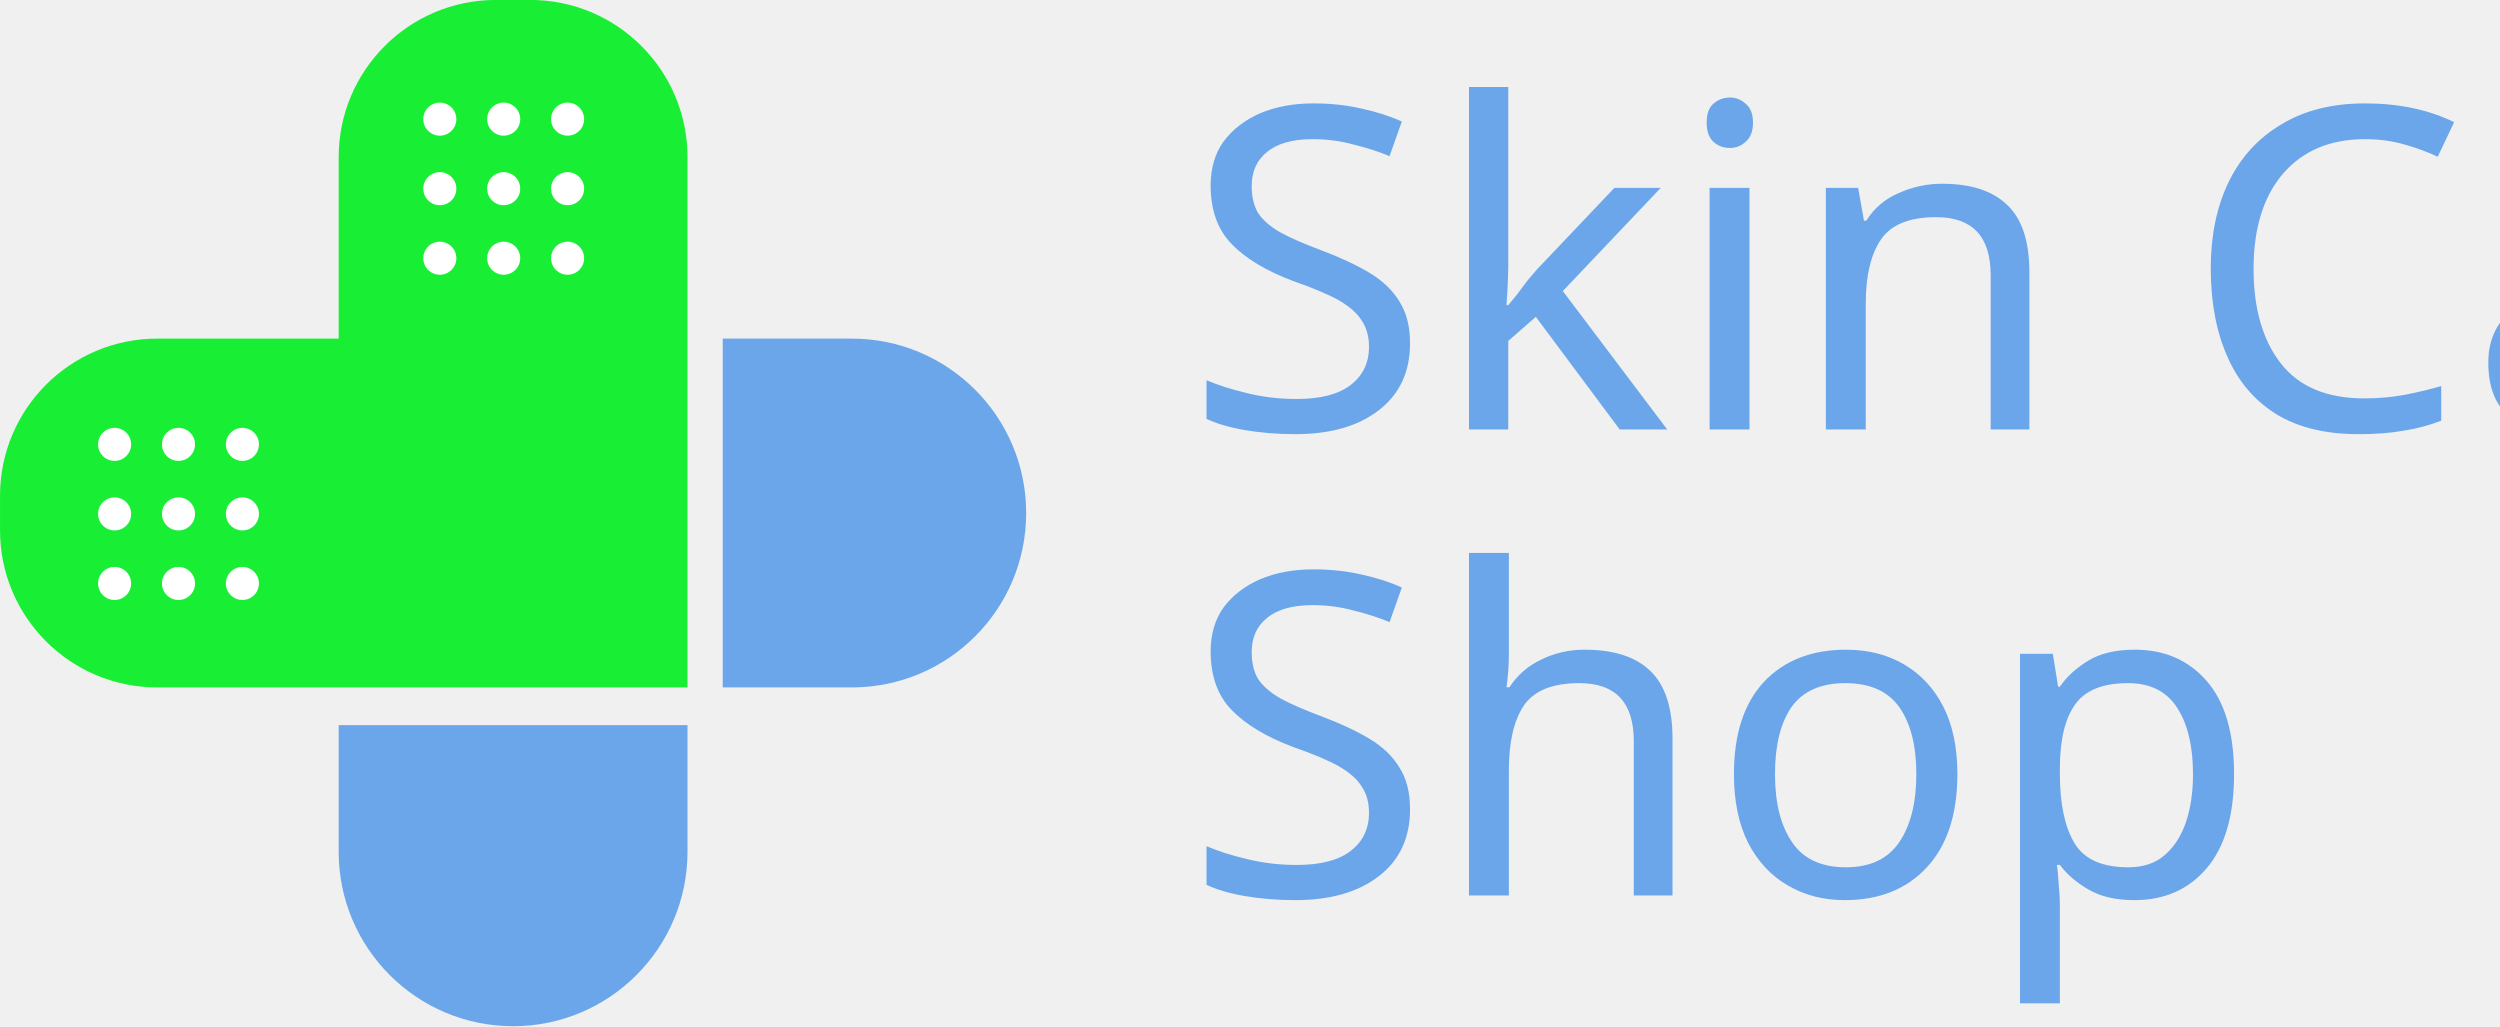
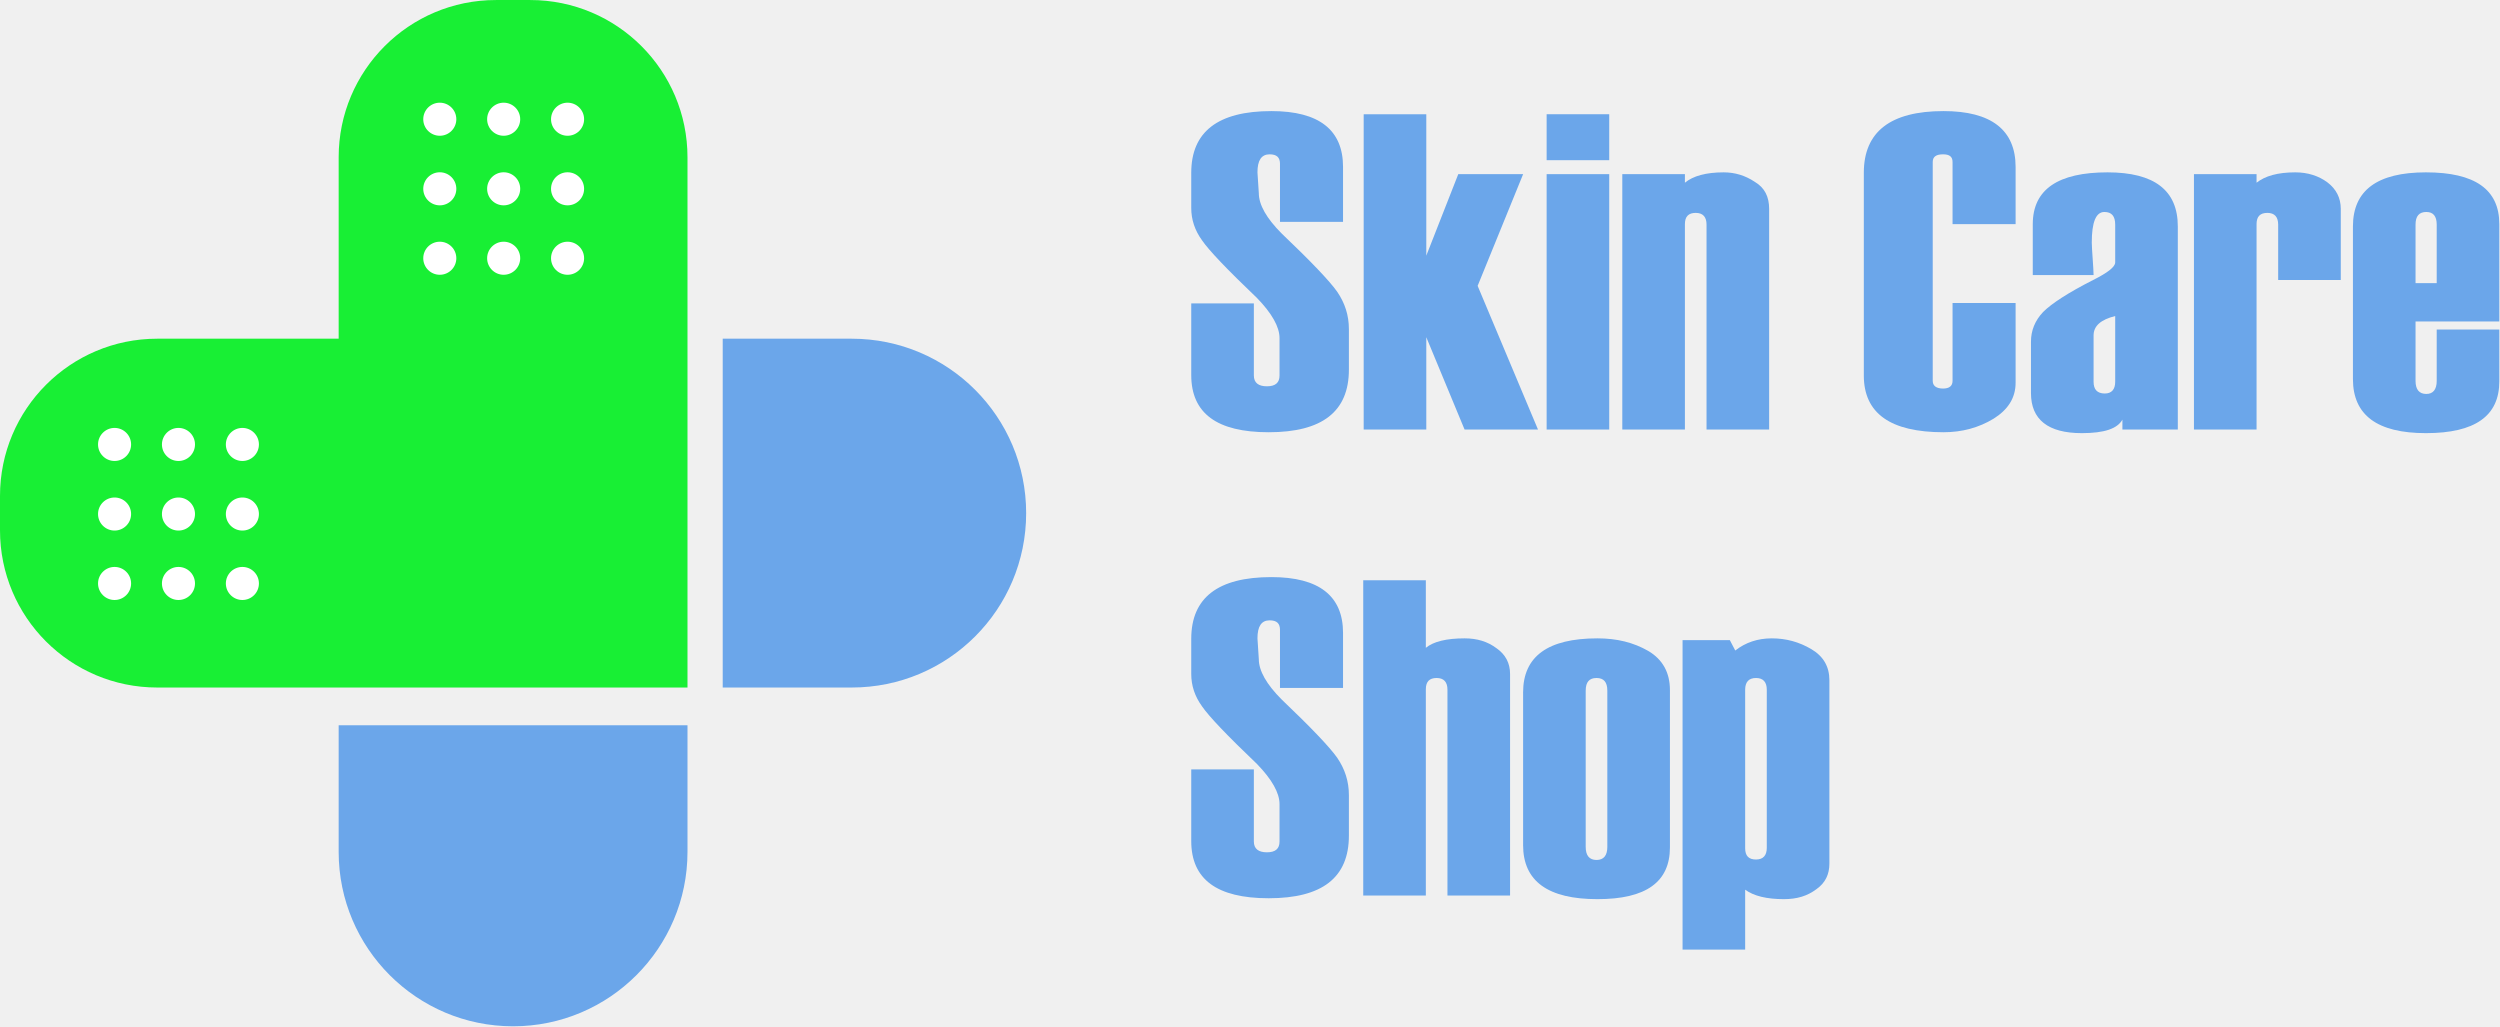
<svg xmlns="http://www.w3.org/2000/svg" width="100%" height="100%" viewBox="0 0 1685 692" version="1.1" xml:space="preserve" style="fill-rule:evenodd;clip-rule:evenodd;stroke-linejoin:round;stroke-miterlimit:2;">
-   <g transform="matrix(1,0,0,1,-5984.29,-5263.26)">
-     <g transform="matrix(2.66858,0,0,2.51992,10434.3,5935.35)">
-       <g transform="matrix(9.48022,0,0,10.0395,-6411.93,-8268.03)">
-         <text x="531.983px" y="808.426px" style="font-family:'Haettenschweiler', sans-serif;font-size:12px;fill:rgb(107,166,234);">Skin Care</text>
-         <text x="531.983px" y="820.841px" style="font-family:'Haettenschweiler', sans-serif;font-size:12px;fill:rgb(107,166,234);">Shop</text>
-       </g>
-     </g>
-     <g transform="matrix(2.66858,0,0,2.51992,10434.3,5935.35)">
-       <g transform="matrix(2.72931,0,0,2.89032,-7406.72,-7978.65)">
-         <path d="M2166.41,2731.81L2117.34,2731.81C2109.3,2731.81 2102.79,2725.3 2102.79,2717.26C2102.79,2716.21 2102.79,2715.14 2102.79,2714.08C2102.79,2706.05 2109.3,2699.53 2117.34,2699.53L2134.13,2699.53L2134.13,2682.74C2134.13,2674.71 2140.64,2668.19 2148.68,2668.19C2149.74,2668.19 2150.8,2668.19 2151.86,2668.19C2159.9,2668.19 2166.41,2674.71 2166.41,2682.74L2166.41,2731.81Z" style="fill:rgb(24,239,52);" />
-       </g>
-     </g>
-     <g transform="matrix(2.66858,0,0,2.51992,10434.3,5935.35)">
-       <g transform="matrix(2.72931,0,0,2.89032,-7406.72,-7978.65)">
-         <path d="M2166.41,2735.3L2166.41,2747.02C2166.41,2755.93 2159.18,2763.16 2150.27,2763.16L2150.27,2763.16C2141.36,2763.16 2134.13,2755.93 2134.13,2747.02L2134.13,2735.3L2166.41,2735.3ZM2181.61,2699.53C2190.53,2699.53 2197.75,2706.76 2197.75,2715.67L2197.75,2715.67C2197.75,2724.59 2190.53,2731.81 2181.61,2731.81L2169.67,2731.81L2169.67,2699.53L2181.61,2699.53Z" style="fill:rgb(107,166,234);" />
-       </g>
-     </g>
-     <g transform="matrix(2.66858,0,0,2.51992,10434.3,5935.35)">
-       <g transform="matrix(2.72931,0,0,2.89032,-7403.72,-7978.65)">
-         <circle cx="2142.39" cy="2679.22" r="1.53" style="fill:white;" />
-       </g>
-     </g>
-     <g transform="matrix(2.66858,0,0,2.51992,10434.3,5935.35)">
-       <g transform="matrix(2.72931,0,0,2.89032,-7485.86,-7891.66)">
-         <circle cx="2142.39" cy="2679.22" r="1.53" style="fill:white;" />
-       </g>
-     </g>
-     <g transform="matrix(2.66858,0,0,2.51992,10434.3,5935.35)">
-       <g transform="matrix(2.72931,0,0,2.89032,-7403.72,-7960.05)">
-         <circle cx="2142.39" cy="2679.22" r="1.53" style="fill:white;" />
-       </g>
-     </g>
-     <g transform="matrix(2.66858,0,0,2.51992,10434.3,5935.35)">
-       <g transform="matrix(2.72931,0,0,2.89032,-7485.86,-7873.06)">
-         <circle cx="2142.39" cy="2679.22" r="1.53" style="fill:white;" />
-       </g>
-     </g>
-     <g transform="matrix(2.66858,0,0,2.51992,10434.3,5935.35)">
-       <g transform="matrix(2.72931,0,0,2.89032,-7403.72,-7941.45)">
-         <circle cx="2142.39" cy="2679.22" r="1.53" style="fill:white;" />
-       </g>
-     </g>
-     <g transform="matrix(2.66858,0,0,2.51992,10434.3,5935.35)">
-       <g transform="matrix(2.72931,0,0,2.89032,-7485.86,-7854.46)">
-         <circle cx="2142.39" cy="2679.22" r="1.53" style="fill:white;" />
-       </g>
-     </g>
-     <g transform="matrix(2.66858,0,0,2.51992,10434.3,5935.35)">
-       <g transform="matrix(2.72931,0,0,2.89032,-7387.59,-7978.65)">
-         <circle cx="2142.39" cy="2679.22" r="1.53" style="fill:white;" />
-       </g>
-     </g>
-     <g transform="matrix(2.66858,0,0,2.51992,10434.3,5935.35)">
-       <g transform="matrix(2.72931,0,0,2.89032,-7469.72,-7891.66)">
-         <circle cx="2142.39" cy="2679.22" r="1.53" style="fill:white;" />
-       </g>
-     </g>
-     <g transform="matrix(2.66858,0,0,2.51992,10434.3,5935.35)">
-       <g transform="matrix(2.72931,0,0,2.89032,-7387.59,-7960.05)">
-         <circle cx="2142.39" cy="2679.22" r="1.53" style="fill:white;" />
-       </g>
-     </g>
-     <g transform="matrix(2.66858,0,0,2.51992,10434.3,5935.35)">
-       <g transform="matrix(2.72931,0,0,2.89032,-7469.72,-7873.06)">
-         <circle cx="2142.39" cy="2679.22" r="1.53" style="fill:white;" />
-       </g>
-     </g>
-     <g transform="matrix(2.66858,0,0,2.51992,10434.3,5935.35)">
-       <g transform="matrix(2.72931,0,0,2.89032,-7387.59,-7941.45)">
-         <circle cx="2142.39" cy="2679.22" r="1.53" style="fill:white;" />
-       </g>
-     </g>
-     <g transform="matrix(2.66858,0,0,2.51992,10434.3,5935.35)">
-       <g transform="matrix(2.72931,0,0,2.89032,-7469.72,-7854.46)">
-         <circle cx="2142.39" cy="2679.22" r="1.53" style="fill:white;" />
-       </g>
-     </g>
-     <g transform="matrix(2.66858,0,0,2.51992,10434.3,5935.35)">
-       <g transform="matrix(2.72931,0,0,2.89032,-7371.45,-7978.65)">
-         <circle cx="2142.39" cy="2679.22" r="1.53" style="fill:white;" />
-       </g>
-     </g>
-     <g transform="matrix(2.66858,0,0,2.51992,10434.3,5935.35)">
-       <g transform="matrix(2.72931,0,0,2.89032,-7453.58,-7891.66)">
-         <circle cx="2142.39" cy="2679.22" r="1.53" style="fill:white;" />
-       </g>
-     </g>
-     <g transform="matrix(2.66858,0,0,2.51992,10434.3,5935.35)">
-       <g transform="matrix(2.72931,0,0,2.89032,-7371.45,-7960.05)">
-         <circle cx="2142.39" cy="2679.22" r="1.53" style="fill:white;" />
-       </g>
-     </g>
-     <g transform="matrix(2.66858,0,0,2.51992,10434.3,5935.35)">
-       <g transform="matrix(2.72931,0,0,2.89032,-7453.58,-7873.06)">
-         <circle cx="2142.39" cy="2679.22" r="1.53" style="fill:white;" />
-       </g>
-     </g>
-     <g transform="matrix(2.66858,0,0,2.51992,10434.3,5935.35)">
-       <g transform="matrix(2.72931,0,0,2.89032,-7371.45,-7941.45)">
-         <circle cx="2142.39" cy="2679.22" r="1.53" style="fill:white;" />
-       </g>
-     </g>
-     <g transform="matrix(2.66858,0,0,2.51992,10434.3,5935.35)">
-       <g transform="matrix(2.72931,0,0,2.89032,-7453.58,-7854.46)">
-         <circle cx="2142.39" cy="2679.22" r="1.53" style="fill:white;" />
+   <g transform="matrix(1,0,0,1,-16896.5,2711.69)">
+     <g transform="matrix(1,0,0,1,10912.2,-7974.91)">
+       <g transform="matrix(303.585,0,0,303.585,6782.04,5552.73)">
+         <path d="M0.017,-0.28L0.156,-0.28L0.156,-0.12C0.156,-0.104 0.166,-0.096 0.185,-0.096C0.204,-0.096 0.213,-0.104 0.213,-0.12L0.213,-0.203C0.213,-0.228 0.196,-0.258 0.163,-0.292C0.097,-0.355 0.056,-0.398 0.041,-0.42C0.025,-0.442 0.017,-0.466 0.017,-0.492L0.017,-0.57C0.017,-0.661 0.076,-0.707 0.195,-0.707C0.301,-0.707 0.354,-0.665 0.354,-0.583L0.354,-0.461L0.214,-0.461L0.214,-0.59C0.214,-0.604 0.207,-0.611 0.191,-0.611C0.173,-0.611 0.164,-0.598 0.164,-0.571L0.167,-0.525C0.167,-0.499 0.184,-0.469 0.218,-0.435C0.283,-0.373 0.324,-0.33 0.341,-0.306C0.358,-0.281 0.367,-0.254 0.367,-0.223L0.367,-0.133C0.367,-0.04 0.308,0.006 0.189,0.006C0.074,0.006 0.017,-0.036 0.017,-0.121L0.017,-0.28Z" style="fill:rgb(107,166,234);fill-rule:nonzero;" />
+       </g>
+     </g>
+     <g transform="matrix(1,0,0,1,10912.2,-7974.91)">
+       <g transform="matrix(303.585,0,0,303.585,6898.26,5552.73)">
+         <path d="M0.404,0L0.241,0L0.156,-0.205L0.156,0L0.017,0L0.017,-0.7L0.156,-0.7L0.156,-0.386L0.227,-0.567L0.371,-0.567L0.27,-0.319L0.404,0Z" style="fill:rgb(107,166,234);fill-rule:nonzero;" />
+       </g>
+     </g>
+     <g transform="matrix(1,0,0,1,10912.2,-7974.91)">
+       <g transform="matrix(303.585,0,0,303.585,7022.78,5552.73)">
+         <path d="M0.152,-0.598L0.013,-0.598L0.013,-0.7L0.152,-0.7L0.152,-0.598ZM0.152,0L0.013,0L0.013,-0.567L0.152,-0.567L0.152,0Z" style="fill:rgb(107,166,234);fill-rule:nonzero;" />
+       </g>
+     </g>
+     <g transform="matrix(1,0,0,1,10912.2,-7974.91)">
+       <g transform="matrix(303.585,0,0,303.585,7073.18,5552.73)">
+         <path d="M0.341,0L0.202,0L0.202,-0.455C0.202,-0.472 0.194,-0.481 0.178,-0.481C0.162,-0.481 0.154,-0.473 0.154,-0.456L0.154,0L0.015,0L0.015,-0.567L0.154,-0.567L0.154,-0.548C0.172,-0.563 0.201,-0.571 0.24,-0.571C0.265,-0.571 0.288,-0.564 0.309,-0.55C0.331,-0.537 0.341,-0.517 0.341,-0.49L0.341,0Z" style="fill:rgb(107,166,234);fill-rule:nonzero;" />
+       </g>
+     </g>
+     <g transform="matrix(1,0,0,1,10912.2,-7974.91)">
+       <g transform="matrix(303.585,0,0,303.585,7235.35,5552.73)">
+         <path d="M0.354,-0.456L0.214,-0.456L0.214,-0.594C0.214,-0.606 0.207,-0.611 0.193,-0.611C0.178,-0.611 0.17,-0.606 0.17,-0.594L0.17,-0.108C0.17,-0.097 0.178,-0.091 0.193,-0.091C0.207,-0.091 0.214,-0.097 0.214,-0.108L0.214,-0.281L0.354,-0.281L0.354,-0.104C0.354,-0.07 0.337,-0.044 0.305,-0.024C0.272,-0.004 0.235,0.006 0.194,0.006C0.076,0.006 0.017,-0.036 0.017,-0.12L0.017,-0.57C0.017,-0.661 0.076,-0.707 0.194,-0.707C0.3,-0.707 0.354,-0.665 0.354,-0.583L0.354,-0.456Z" style="fill:rgb(107,166,234);fill-rule:nonzero;" />
+       </g>
+     </g>
+     <g transform="matrix(1,0,0,1,10912.2,-7974.91)">
+       <g transform="matrix(303.585,0,0,303.585,7347.71,5552.73)">
+         <path d="M0.344,0L0.221,0L0.221,-0.022C0.21,-0.002 0.181,0.008 0.131,0.008C0.056,0.008 0.018,-0.022 0.018,-0.081L0.018,-0.195C0.018,-0.22 0.027,-0.242 0.045,-0.261C0.064,-0.28 0.101,-0.304 0.156,-0.332C0.188,-0.348 0.205,-0.361 0.205,-0.371L0.205,-0.455C0.205,-0.474 0.197,-0.483 0.181,-0.483C0.162,-0.483 0.153,-0.46 0.153,-0.415C0.153,-0.407 0.154,-0.395 0.155,-0.379C0.156,-0.363 0.157,-0.351 0.157,-0.343L0.022,-0.343L0.022,-0.456C0.022,-0.533 0.078,-0.571 0.188,-0.571C0.292,-0.571 0.344,-0.531 0.344,-0.451L0.344,0ZM0.205,-0.106L0.205,-0.252C0.173,-0.244 0.157,-0.23 0.157,-0.209L0.157,-0.106C0.157,-0.089 0.165,-0.08 0.182,-0.08C0.197,-0.08 0.205,-0.089 0.205,-0.106Z" style="fill:rgb(107,166,234);fill-rule:nonzero;" />
+       </g>
+     </g>
+     <g transform="matrix(1,0,0,1,10912.2,-7974.91)">
+       <g transform="matrix(303.585,0,0,303.585,7457.25,5552.73)">
+         <path d="M0.345,-0.332L0.206,-0.332L0.206,-0.455C0.206,-0.472 0.198,-0.481 0.182,-0.481C0.166,-0.481 0.158,-0.473 0.158,-0.456L0.158,0L0.019,0L0.019,-0.567L0.158,-0.567L0.158,-0.548C0.177,-0.563 0.205,-0.571 0.244,-0.571C0.272,-0.571 0.296,-0.563 0.315,-0.549C0.335,-0.534 0.345,-0.514 0.345,-0.49L0.345,-0.332Z" style="fill:rgb(107,166,234);fill-rule:nonzero;" />
+       </g>
+     </g>
+     <g transform="matrix(1,0,0,1,10912.2,-7974.91)">
+       <g transform="matrix(303.585,0,0,303.585,7565.32,5552.73)">
+         <path d="M0.341,-0.24L0.155,-0.24L0.155,-0.108C0.155,-0.089 0.163,-0.079 0.179,-0.079C0.194,-0.079 0.202,-0.089 0.202,-0.108L0.202,-0.222L0.341,-0.222L0.341,-0.107C0.341,-0.03 0.287,0.008 0.178,0.008C0.07,0.008 0.016,-0.032 0.016,-0.112L0.016,-0.451C0.016,-0.531 0.07,-0.571 0.178,-0.571C0.287,-0.571 0.341,-0.533 0.341,-0.456L0.341,-0.24ZM0.202,-0.325L0.202,-0.455C0.202,-0.474 0.194,-0.483 0.179,-0.483C0.163,-0.483 0.155,-0.474 0.155,-0.455L0.155,-0.325L0.202,-0.325Z" style="fill:rgb(107,166,234);fill-rule:nonzero;" />
+       </g>
+     </g>
+     <g transform="matrix(1,0,0,1,10912.2,-7974.91)">
+       <g transform="matrix(303.585,0,0,303.585,6782.04,5866.82)">
+         <path d="M0.017,-0.28L0.156,-0.28L0.156,-0.12C0.156,-0.104 0.166,-0.096 0.185,-0.096C0.204,-0.096 0.213,-0.104 0.213,-0.12L0.213,-0.203C0.213,-0.228 0.196,-0.258 0.163,-0.292C0.097,-0.355 0.056,-0.398 0.041,-0.42C0.025,-0.442 0.017,-0.466 0.017,-0.492L0.017,-0.57C0.017,-0.661 0.076,-0.707 0.195,-0.707C0.301,-0.707 0.354,-0.665 0.354,-0.583L0.354,-0.461L0.214,-0.461L0.214,-0.59C0.214,-0.604 0.207,-0.611 0.191,-0.611C0.173,-0.611 0.164,-0.598 0.164,-0.571L0.167,-0.525C0.167,-0.499 0.184,-0.469 0.218,-0.435C0.283,-0.373 0.324,-0.33 0.341,-0.306C0.358,-0.281 0.367,-0.254 0.367,-0.223L0.367,-0.133C0.367,-0.04 0.308,0.006 0.189,0.006C0.074,0.006 0.017,-0.036 0.017,-0.121L0.017,-0.28Z" style="fill:rgb(107,166,234);fill-rule:nonzero;" />
+       </g>
+     </g>
+     <g transform="matrix(1,0,0,1,10912.2,-7974.91)">
+       <g transform="matrix(303.585,0,0,303.585,6898.26,5866.82)">
+         <path d="M0.342,0L0.203,0L0.203,-0.457C0.203,-0.474 0.195,-0.483 0.179,-0.483C0.163,-0.483 0.155,-0.475 0.155,-0.458L0.155,0L0.016,0L0.016,-0.7L0.155,-0.7L0.155,-0.55C0.172,-0.564 0.201,-0.571 0.241,-0.571C0.269,-0.571 0.292,-0.564 0.312,-0.549C0.332,-0.535 0.342,-0.516 0.342,-0.492L0.342,0Z" style="fill:rgb(107,166,234);fill-rule:nonzero;" />
+       </g>
+     </g>
+     <g transform="matrix(1,0,0,1,10912.2,-7974.91)">
+       <g transform="matrix(303.585,0,0,303.585,7006.92,5866.82)">
+         <path d="M0.013,-0.112L0.013,-0.451C0.013,-0.531 0.068,-0.571 0.178,-0.571C0.221,-0.571 0.258,-0.562 0.291,-0.543C0.323,-0.524 0.339,-0.495 0.339,-0.456L0.339,-0.107C0.339,-0.03 0.286,0.008 0.178,0.008C0.068,0.008 0.013,-0.032 0.013,-0.112ZM0.2,-0.108L0.2,-0.455C0.2,-0.474 0.192,-0.483 0.176,-0.483C0.16,-0.483 0.152,-0.474 0.152,-0.455L0.152,-0.108C0.152,-0.089 0.16,-0.079 0.176,-0.079C0.192,-0.079 0.2,-0.089 0.2,-0.108Z" style="fill:rgb(107,166,234);fill-rule:nonzero;" />
+       </g>
+     </g>
+     <g transform="matrix(1,0,0,1,10912.2,-7974.91)">
+       <g transform="matrix(303.585,0,0,303.585,7113.79,5866.82)">
+         <path d="M0.154,-0.013L0.154,0.12L0.015,0.12L0.015,-0.567L0.12,-0.567L0.132,-0.544C0.155,-0.562 0.182,-0.571 0.213,-0.571C0.245,-0.571 0.274,-0.563 0.301,-0.547C0.328,-0.531 0.341,-0.508 0.341,-0.478L0.341,-0.071C0.341,-0.047 0.332,-0.028 0.312,-0.014C0.292,0.001 0.269,0.008 0.24,0.008C0.202,0.008 0.173,0.001 0.154,-0.013ZM0.202,-0.106L0.202,-0.457C0.202,-0.474 0.194,-0.483 0.178,-0.483C0.162,-0.483 0.154,-0.474 0.154,-0.457L0.154,-0.105C0.154,-0.088 0.162,-0.08 0.178,-0.08C0.194,-0.08 0.202,-0.089 0.202,-0.106Z" style="fill:rgb(107,166,234);fill-rule:nonzero;" />
+       </g>
+     </g>
+     <g transform="matrix(1,0,0,1,10912.2,-7974.91)">
+       <g transform="matrix(7.28338,0,0,7.28338,-9331.12,-14170.2)">
+         <g>
+           <path d="M2166.41,2731.81L2117.34,2731.81C2109.3,2731.81 2102.79,2725.3 2102.79,2717.26L2102.79,2714.08C2102.79,2706.05 2109.3,2699.53 2117.34,2699.53L2134.13,2699.53L2134.13,2682.74C2134.13,2674.71 2140.64,2668.19 2148.68,2668.19L2151.86,2668.19C2159.9,2668.19 2166.41,2674.71 2166.41,2682.74L2166.41,2731.81Z" style="fill:rgb(24,239,52);" />
+         </g>
+       </g>
+     </g>
+     <g transform="matrix(1,0,0,1,10912.2,-7974.91)">
+       <g transform="matrix(7.28338,0,0,7.28338,-9331.12,-14170.2)">
+         <g>
+           <path d="M2166.41,2735.3L2166.41,2747.02C2166.41,2755.93 2159.18,2763.16 2150.27,2763.16C2141.36,2763.16 2134.13,2755.93 2134.13,2747.02L2134.13,2735.3L2166.41,2735.3ZM2181.61,2699.53C2190.53,2699.53 2197.75,2706.76 2197.75,2715.67C2197.75,2724.59 2190.53,2731.81 2181.61,2731.81L2169.67,2731.81L2169.67,2699.53L2181.61,2699.53Z" style="fill:rgb(107,166,234);" />
+         </g>
+       </g>
+     </g>
+     <g transform="matrix(1,0,0,1,10912.2,-7974.91)">
+       <g transform="matrix(7.28338,0,0,7.28338,-9323.12,-14170.2)">
+         <g>
+           <circle cx="2142.39" cy="2679.22" r="1.53" style="fill:white;" />
+         </g>
+       </g>
+     </g>
+     <g transform="matrix(1,0,0,1,10912.2,-7974.91)">
+       <g transform="matrix(7.28338,0,0,7.28338,-9542.32,-13951)">
+         <g>
+           <circle cx="2142.39" cy="2679.22" r="1.53" style="fill:white;" />
+         </g>
+       </g>
+     </g>
+     <g transform="matrix(1,0,0,1,10912.2,-7974.91)">
+       <g transform="matrix(7.28338,0,0,7.28338,-9323.12,-14123.3)">
+         <g>
+           <circle cx="2142.39" cy="2679.22" r="1.53" style="fill:white;" />
+         </g>
+       </g>
+     </g>
+     <g transform="matrix(1,0,0,1,10912.2,-7974.91)">
+       <g transform="matrix(7.28338,0,0,7.28338,-9542.32,-13904.1)">
+         <g>
+           <circle cx="2142.39" cy="2679.22" r="1.53" style="fill:white;" />
+         </g>
+       </g>
+     </g>
+     <g transform="matrix(1,0,0,1,10912.2,-7974.91)">
+       <g transform="matrix(7.28338,0,0,7.28338,-9323.12,-14076.5)">
+         <g>
+           <circle cx="2142.39" cy="2679.22" r="1.53" style="fill:white;" />
+         </g>
+       </g>
+     </g>
+     <g transform="matrix(1,0,0,1,10912.2,-7974.91)">
+       <g transform="matrix(7.28338,0,0,7.28338,-9542.32,-13857.3)">
+         <g>
+           <circle cx="2142.39" cy="2679.22" r="1.53" style="fill:white;" />
+         </g>
+       </g>
+     </g>
+     <g transform="matrix(1,0,0,1,10912.2,-7974.91)">
+       <g transform="matrix(7.28338,0,0,7.28338,-9280.07,-14170.2)">
+         <g>
+           <circle cx="2142.39" cy="2679.22" r="1.53" style="fill:white;" />
+         </g>
+       </g>
+     </g>
+     <g transform="matrix(1,0,0,1,10912.2,-7974.91)">
+       <g transform="matrix(7.28338,0,0,7.28338,-9499.25,-13951)">
+         <g>
+           <circle cx="2142.39" cy="2679.22" r="1.53" style="fill:white;" />
+         </g>
+       </g>
+     </g>
+     <g transform="matrix(1,0,0,1,10912.2,-7974.91)">
+       <g transform="matrix(7.28338,0,0,7.28338,-9280.07,-14123.3)">
+         <g>
+           <circle cx="2142.39" cy="2679.22" r="1.53" style="fill:white;" />
+         </g>
+       </g>
+     </g>
+     <g transform="matrix(1,0,0,1,10912.2,-7974.91)">
+       <g transform="matrix(7.28338,0,0,7.28338,-9499.25,-13904.1)">
+         <g>
+           <circle cx="2142.39" cy="2679.22" r="1.53" style="fill:white;" />
+         </g>
+       </g>
+     </g>
+     <g transform="matrix(1,0,0,1,10912.2,-7974.91)">
+       <g transform="matrix(7.28338,0,0,7.28338,-9280.07,-14076.5)">
+         <g>
+           <circle cx="2142.39" cy="2679.22" r="1.53" style="fill:white;" />
+         </g>
+       </g>
+     </g>
+     <g transform="matrix(1,0,0,1,10912.2,-7974.91)">
+       <g transform="matrix(7.28338,0,0,7.28338,-9499.25,-13857.3)">
+         <g>
+           <circle cx="2142.39" cy="2679.22" r="1.53" style="fill:white;" />
+         </g>
+       </g>
+     </g>
+     <g transform="matrix(1,0,0,1,10912.2,-7974.91)">
+       <g transform="matrix(7.28338,0,0,7.28338,-9237,-14170.2)">
+         <g>
+           <circle cx="2142.39" cy="2679.22" r="1.53" style="fill:white;" />
+         </g>
+       </g>
+     </g>
+     <g transform="matrix(1,0,0,1,10912.2,-7974.91)">
+       <g transform="matrix(7.28338,0,0,7.28338,-9456.17,-13951)">
+         <g>
+           <circle cx="2142.39" cy="2679.22" r="1.53" style="fill:white;" />
+         </g>
+       </g>
+     </g>
+     <g transform="matrix(1,0,0,1,10912.2,-7974.91)">
+       <g transform="matrix(7.28338,0,0,7.28338,-9237,-14123.3)">
+         <g>
+           <circle cx="2142.39" cy="2679.22" r="1.53" style="fill:white;" />
+         </g>
+       </g>
+     </g>
+     <g transform="matrix(1,0,0,1,10912.2,-7974.91)">
+       <g transform="matrix(7.28338,0,0,7.28338,-9456.17,-13904.1)">
+         <g>
+           <circle cx="2142.39" cy="2679.22" r="1.53" style="fill:white;" />
+         </g>
+       </g>
+     </g>
+     <g transform="matrix(1,0,0,1,10912.2,-7974.91)">
+       <g transform="matrix(7.28338,0,0,7.28338,-9237,-14076.5)">
+         <g>
+           <circle cx="2142.39" cy="2679.22" r="1.53" style="fill:white;" />
+         </g>
+       </g>
+     </g>
+     <g transform="matrix(1,0,0,1,10912.2,-7974.91)">
+       <g transform="matrix(7.28338,0,0,7.28338,-9456.17,-13857.3)">
+         <g>
+           <circle cx="2142.39" cy="2679.22" r="1.53" style="fill:white;" />
+         </g>
      </g>
    </g>
  </g>
</svg>
